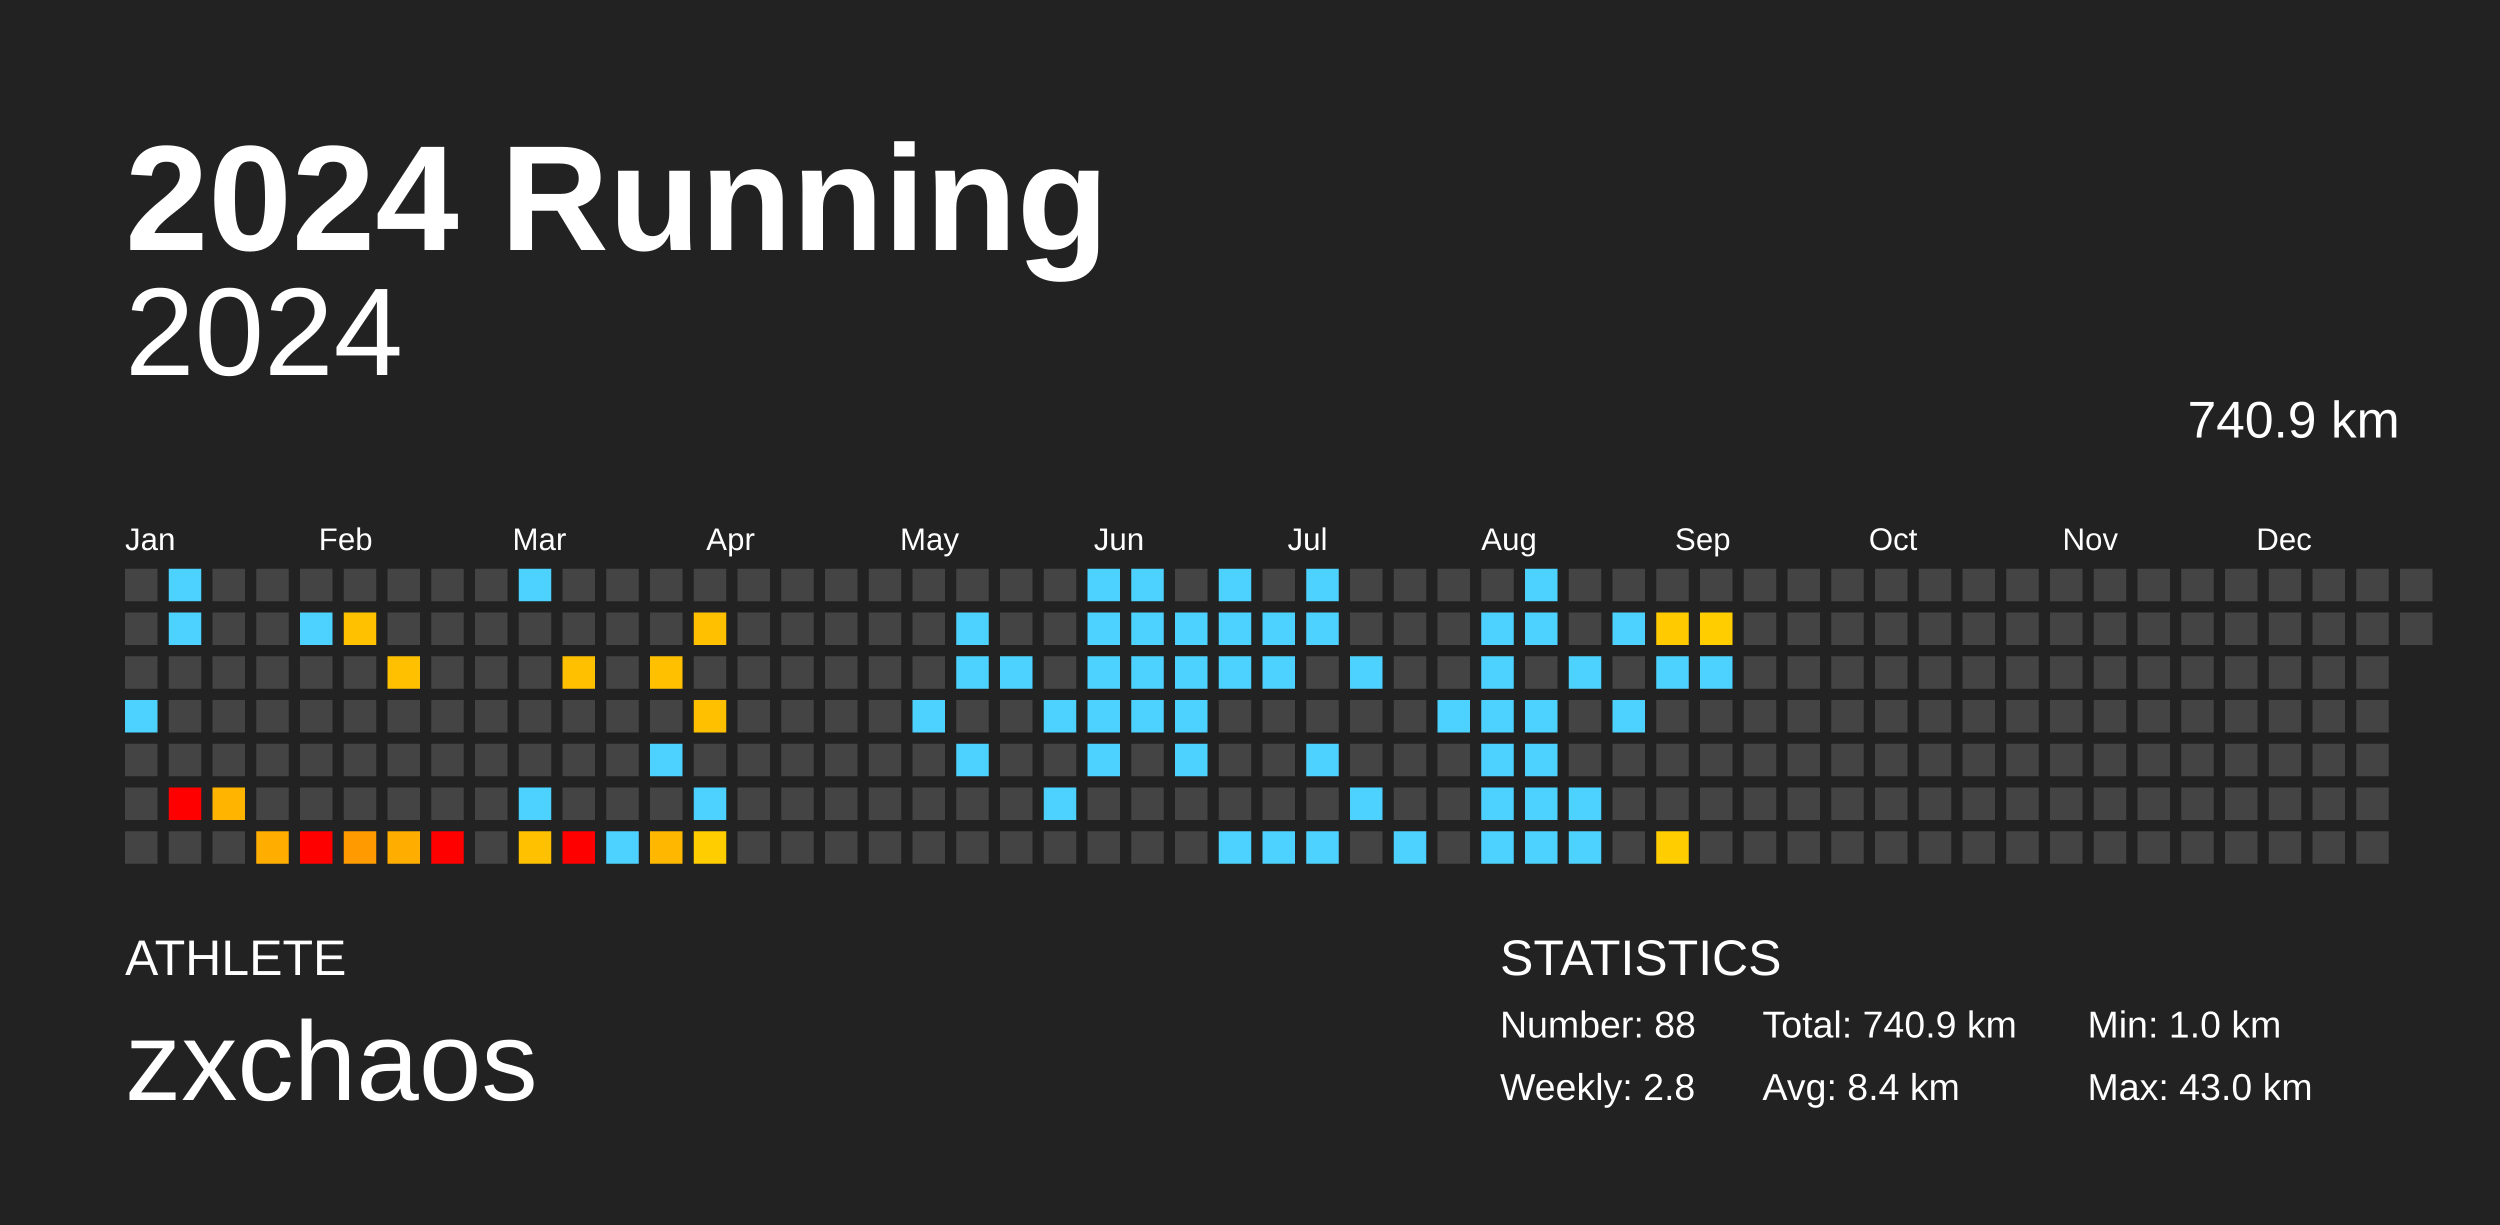
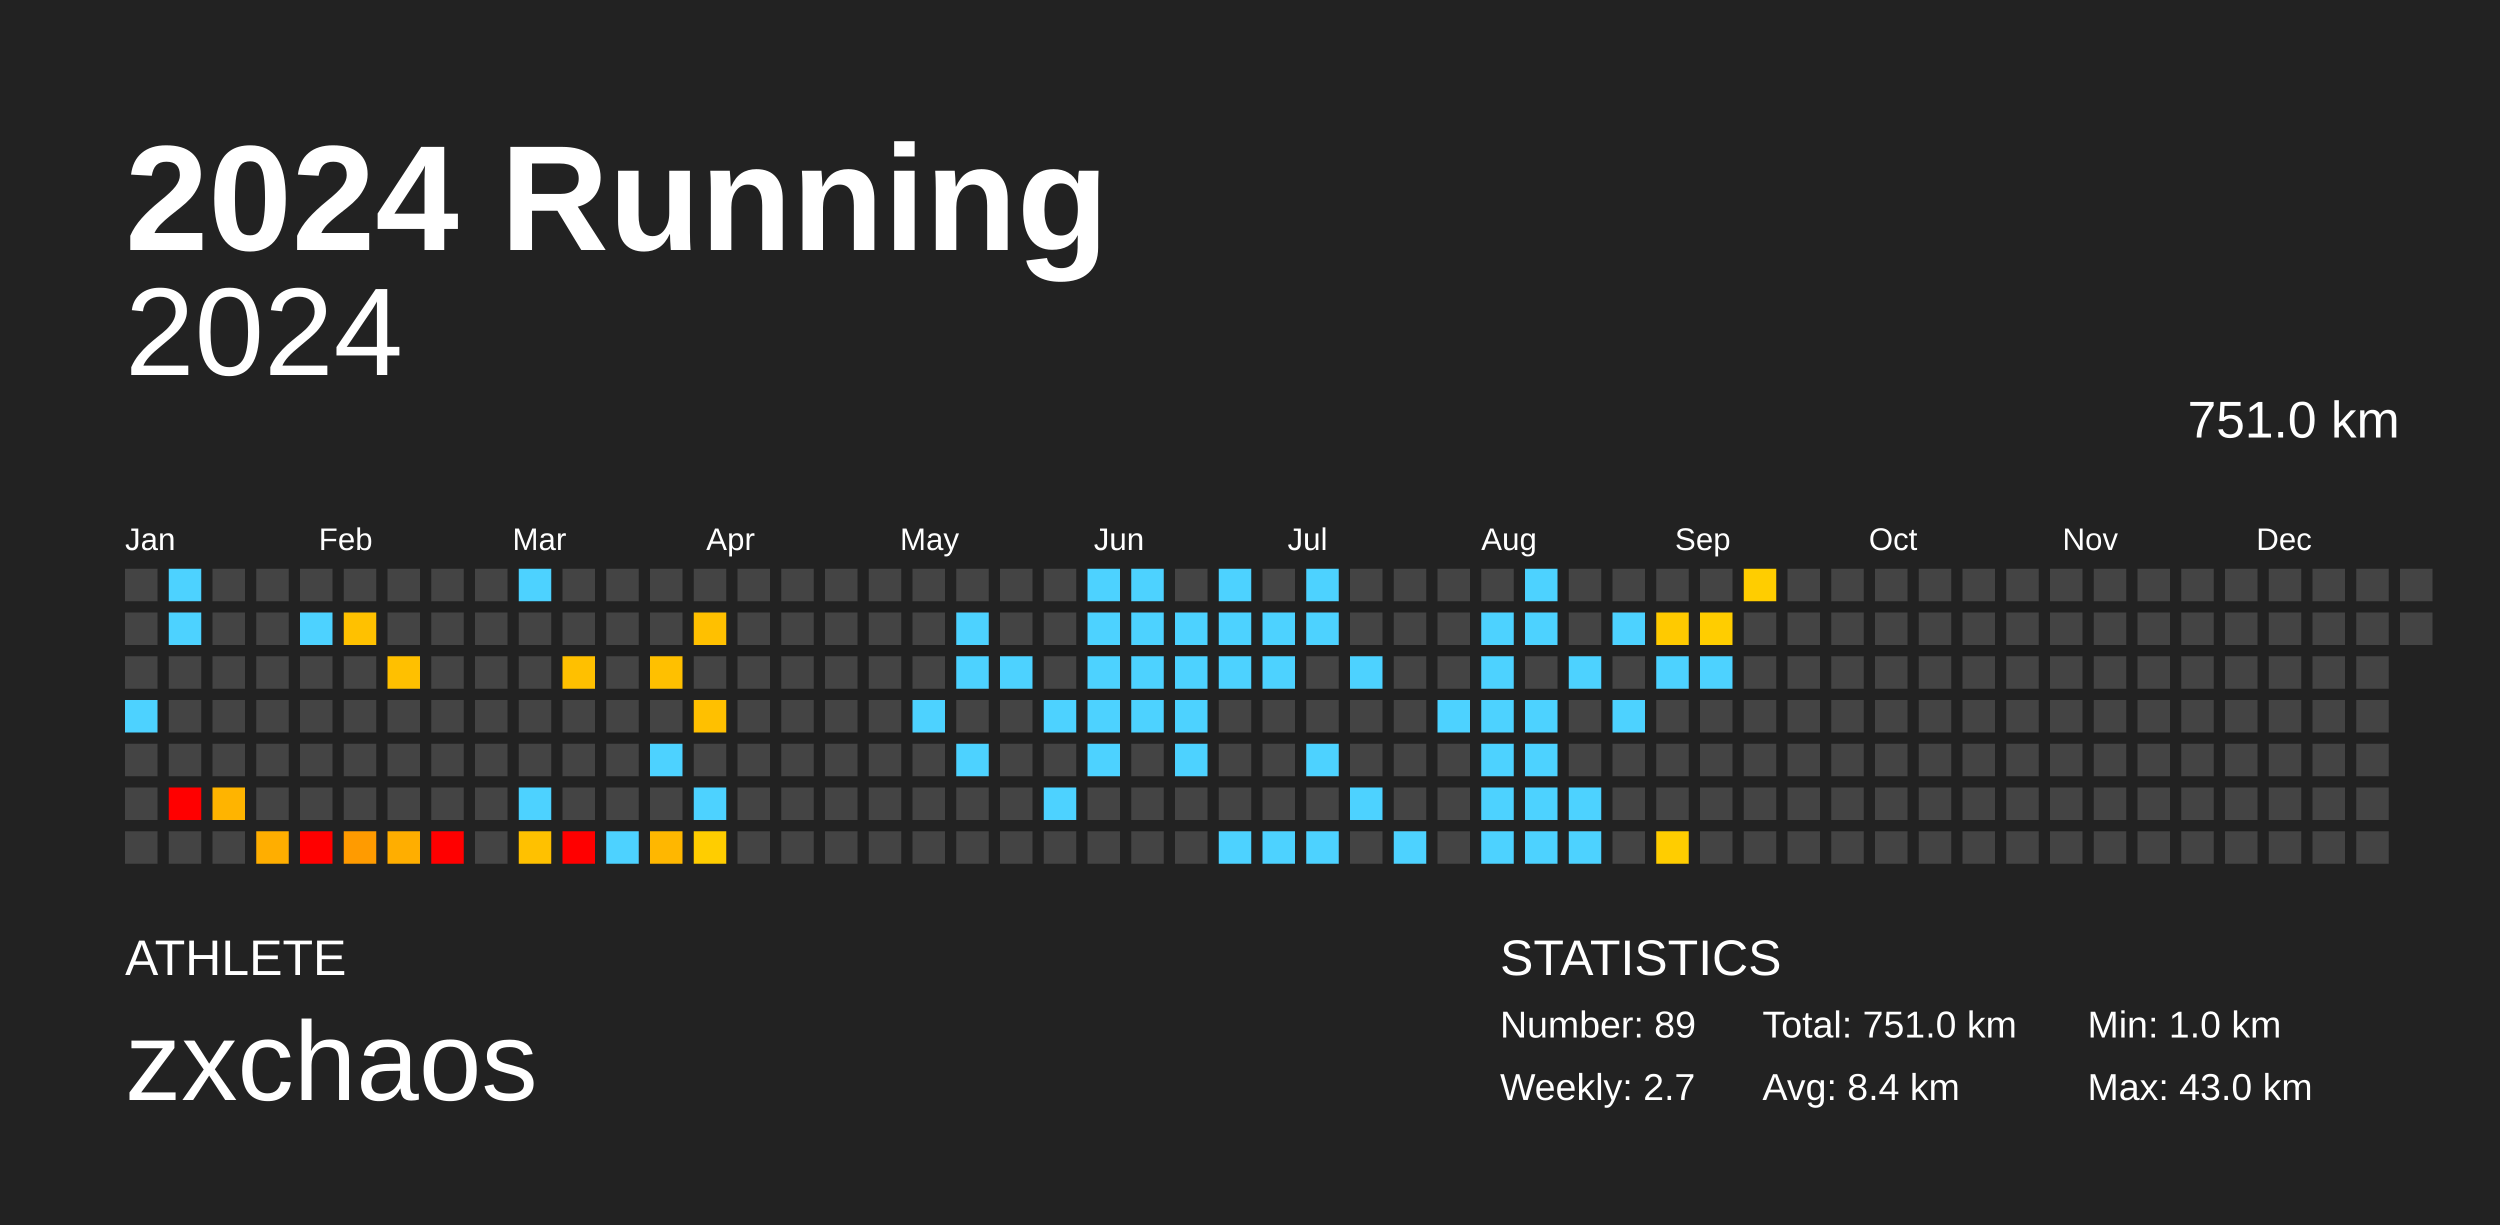
<svg xmlns="http://www.w3.org/2000/svg" baseProfile="full" height="98mm" version="1.1" viewBox="0,0,200,98" width="200mm">
  <defs />
  <rect fill="#222222" height="98" width="200" x="0" y="0" />
  <text fill="#FFFFFF" style="font-size:12px; font-family:Arial; font-weight:bold;" x="10" y="20">2024 Running</text>
  <text fill="#FFFFFF" style="font-size:4px; font-family:Arial" x="10" y="78">ATHLETE</text>
  <text fill="#FFFFFF" style="font-size:9px; font-family:Arial" x="10" y="88">zxchaos</text>
  <text fill="#FFFFFF" style="font-size:4px; font-family:Arial" x="120" y="78">STATISTICS</text>
-   <text fill="#FFFFFF" style="font-size:3px; font-family:Arial" x="120" y="83">Number: 88</text>
-   <text fill="#FFFFFF" style="font-size:3px; font-family:Arial" x="120" y="88">Weekly: 2.8</text>
-   <text fill="#FFFFFF" style="font-size:3px; font-family:Arial" x="141" y="83">Total: 740.9 km</text>
+   <text fill="#FFFFFF" style="font-size:3px; font-family:Arial" x="120" y="83">Number: 89</text>
+   <text fill="#FFFFFF" style="font-size:3px; font-family:Arial" x="120" y="88">Weekly: 2.7</text>
+   <text fill="#FFFFFF" style="font-size:3px; font-family:Arial" x="141" y="83">Total: 751.0 km</text>
  <text fill="#FFFFFF" style="font-size:3px; font-family:Arial" x="141" y="88">Avg: 8.4 km</text>
  <text fill="#FFFFFF" style="font-size:3px; font-family:Arial" x="167" y="83">Min: 1.0 km</text>
  <text fill="#FFFFFF" style="font-size:3px; font-family:Arial" x="167" y="88">Max: 43.0 km</text>
  <text alignment-baseline="hanging" fill="#FFFFFF" style="font-size:10.0px; font-family:Arial;" x="10" y="30">2024</text>
-   <text alignment-baseline="hanging" fill="#FFFFFF" style="font-size:4.125px; font-family:Arial;" x="175" y="35">740.9 km</text>
+   <text alignment-baseline="hanging" fill="#FFFFFF" style="font-size:4.125px; font-family:Arial;" x="175" y="35">751.0 km</text>
  <text fill="#FFFFFF" style="font-size:2.5px; font-family:Arial" x="10.0" y="44">Jan</text>
  <text fill="#FFFFFF" style="font-size:2.5px; font-family:Arial" x="25.5" y="44">Feb</text>
  <text fill="#FFFFFF" style="font-size:2.5px; font-family:Arial" x="41.0" y="44">Mar</text>
  <text fill="#FFFFFF" style="font-size:2.5px; font-family:Arial" x="56.5" y="44">Apr</text>
  <text fill="#FFFFFF" style="font-size:2.5px; font-family:Arial" x="72.0" y="44">May</text>
  <text fill="#FFFFFF" style="font-size:2.5px; font-family:Arial" x="87.5" y="44">Jun</text>
  <text fill="#FFFFFF" style="font-size:2.5px; font-family:Arial" x="103.0" y="44">Jul</text>
  <text fill="#FFFFFF" style="font-size:2.5px; font-family:Arial" x="118.5" y="44">Aug</text>
  <text fill="#FFFFFF" style="font-size:2.5px; font-family:Arial" x="134.0" y="44">Sep</text>
  <text fill="#FFFFFF" style="font-size:2.5px; font-family:Arial" x="149.5" y="44">Oct</text>
  <text fill="#FFFFFF" style="font-size:2.5px; font-family:Arial" x="165.0" y="44">Nov</text>
  <text fill="#FFFFFF" style="font-size:2.5px; font-family:Arial" x="180.5" y="44">Dec</text>
  <rect fill="#444444" height="2.6" width="2.6" x="10.0" y="45.5" />
  <rect fill="#444444" height="2.6" width="2.6" x="10.0" y="49.0" />
  <rect fill="#444444" height="2.6" width="2.6" x="10.0" y="52.5" />
  <rect fill="#4dd2ff" height="2.6" width="2.6" x="10.0" y="56.0" />
  <rect fill="#444444" height="2.6" width="2.6" x="10.0" y="59.5" />
  <rect fill="#444444" height="2.6" width="2.6" x="10.0" y="63.0" />
  <rect fill="#444444" height="2.6" width="2.6" x="10.0" y="66.5" />
  <rect fill="#4dd2ff" height="2.6" width="2.6" x="13.5" y="45.5" />
  <rect fill="#4dd2ff" height="2.6" width="2.6" x="13.5" y="49.0" />
  <rect fill="#444444" height="2.6" width="2.6" x="13.5" y="52.5" />
  <rect fill="#444444" height="2.6" width="2.6" x="13.5" y="56.0" />
  <rect fill="#444444" height="2.6" width="2.6" x="13.5" y="59.5" />
  <rect fill="red" height="2.6" width="2.6" x="13.5" y="63.0" />
  <rect fill="#444444" height="2.6" width="2.6" x="13.5" y="66.5" />
  <rect fill="#444444" height="2.6" width="2.6" x="17.0" y="45.5" />
  <rect fill="#444444" height="2.6" width="2.6" x="17.0" y="49.0" />
  <rect fill="#444444" height="2.6" width="2.6" x="17.0" y="52.5" />
  <rect fill="#444444" height="2.6" width="2.6" x="17.0" y="56.0" />
  <rect fill="#444444" height="2.6" width="2.6" x="17.0" y="59.5" />
  <rect fill="#ffb400" height="2.6" width="2.6" x="17.0" y="63.0" />
  <rect fill="#444444" height="2.6" width="2.6" x="17.0" y="66.5" />
  <rect fill="#444444" height="2.6" width="2.6" x="20.5" y="45.5" />
  <rect fill="#444444" height="2.6" width="2.6" x="20.5" y="49.0" />
  <rect fill="#444444" height="2.6" width="2.6" x="20.5" y="52.5" />
  <rect fill="#444444" height="2.6" width="2.6" x="20.5" y="56.0" />
  <rect fill="#444444" height="2.6" width="2.6" x="20.5" y="59.5" />
  <rect fill="#444444" height="2.6" width="2.6" x="20.5" y="63.0" />
  <rect fill="#ffae00" height="2.6" width="2.6" x="20.5" y="66.5" />
  <rect fill="#444444" height="2.6" width="2.6" x="24.0" y="45.5" />
  <rect fill="#4dd2ff" height="2.6" width="2.6" x="24.0" y="49.0" />
  <rect fill="#444444" height="2.6" width="2.6" x="24.0" y="52.5" />
  <rect fill="#444444" height="2.6" width="2.6" x="24.0" y="56.0" />
  <rect fill="#444444" height="2.6" width="2.6" x="24.0" y="59.5" />
  <rect fill="#444444" height="2.6" width="2.6" x="24.0" y="63.0" />
  <rect fill="red" height="2.6" width="2.6" x="24.0" y="66.5" />
  <rect fill="#444444" height="2.6" width="2.6" x="27.5" y="45.5" />
  <rect fill="#ffc100" height="2.6" width="2.6" x="27.5" y="49.0" />
  <rect fill="#444444" height="2.6" width="2.6" x="27.5" y="52.5" />
  <rect fill="#444444" height="2.6" width="2.6" x="27.5" y="56.0" />
  <rect fill="#444444" height="2.6" width="2.6" x="27.5" y="59.5" />
  <rect fill="#444444" height="2.6" width="2.6" x="27.5" y="63.0" />
  <rect fill="#ff9b00" height="2.6" width="2.6" x="27.5" y="66.5" />
  <rect fill="#444444" height="2.6" width="2.6" x="31.0" y="45.5" />
  <rect fill="#444444" height="2.6" width="2.6" x="31.0" y="49.0" />
  <rect fill="#ffc000" height="2.6" width="2.6" x="31.0" y="52.5" />
  <rect fill="#444444" height="2.6" width="2.6" x="31.0" y="56.0" />
  <rect fill="#444444" height="2.6" width="2.6" x="31.0" y="59.5" />
  <rect fill="#444444" height="2.6" width="2.6" x="31.0" y="63.0" />
  <rect fill="#ffae00" height="2.6" width="2.6" x="31.0" y="66.5" />
  <rect fill="#444444" height="2.6" width="2.6" x="34.5" y="45.5" />
  <rect fill="#444444" height="2.6" width="2.6" x="34.5" y="49.0" />
  <rect fill="#444444" height="2.6" width="2.6" x="34.5" y="52.5" />
  <rect fill="#444444" height="2.6" width="2.6" x="34.5" y="56.0" />
  <rect fill="#444444" height="2.6" width="2.6" x="34.5" y="59.5" />
  <rect fill="#444444" height="2.6" width="2.6" x="34.5" y="63.0" />
  <rect fill="red" height="2.6" width="2.6" x="34.5" y="66.5" />
  <rect fill="#444444" height="2.6" width="2.6" x="38.0" y="45.5" />
  <rect fill="#444444" height="2.6" width="2.6" x="38.0" y="49.0" />
  <rect fill="#444444" height="2.6" width="2.6" x="38.0" y="52.5" />
  <rect fill="#444444" height="2.6" width="2.6" x="38.0" y="56.0" />
  <rect fill="#444444" height="2.6" width="2.6" x="38.0" y="59.5" />
  <rect fill="#444444" height="2.6" width="2.6" x="38.0" y="63.0" />
  <rect fill="#444444" height="2.6" width="2.6" x="38.0" y="66.5" />
  <rect fill="#4dd2ff" height="2.6" width="2.6" x="41.5" y="45.5" />
  <rect fill="#444444" height="2.6" width="2.6" x="41.5" y="49.0" />
  <rect fill="#444444" height="2.6" width="2.6" x="41.5" y="52.5" />
  <rect fill="#444444" height="2.6" width="2.6" x="41.5" y="56.0" />
  <rect fill="#444444" height="2.6" width="2.6" x="41.5" y="59.5" />
  <rect fill="#4dd2ff" height="2.6" width="2.6" x="41.5" y="63.0" />
  <rect fill="#ffc100" height="2.6" width="2.6" x="41.5" y="66.5" />
  <rect fill="#444444" height="2.6" width="2.6" x="45.0" y="45.5" />
  <rect fill="#444444" height="2.6" width="2.6" x="45.0" y="49.0" />
  <rect fill="#ffc000" height="2.6" width="2.6" x="45.0" y="52.5" />
  <rect fill="#444444" height="2.6" width="2.6" x="45.0" y="56.0" />
  <rect fill="#444444" height="2.6" width="2.6" x="45.0" y="59.5" />
  <rect fill="#444444" height="2.6" width="2.6" x="45.0" y="63.0" />
  <rect fill="red" height="2.6" width="2.6" x="45.0" y="66.5" />
  <rect fill="#444444" height="2.6" width="2.6" x="48.5" y="45.5" />
  <rect fill="#444444" height="2.6" width="2.6" x="48.5" y="49.0" />
  <rect fill="#444444" height="2.6" width="2.6" x="48.5" y="52.5" />
  <rect fill="#444444" height="2.6" width="2.6" x="48.5" y="56.0" />
  <rect fill="#444444" height="2.6" width="2.6" x="48.5" y="59.5" />
  <rect fill="#444444" height="2.6" width="2.6" x="48.5" y="63.0" />
  <rect fill="#4dd2ff" height="2.6" width="2.6" x="48.5" y="66.5" />
  <rect fill="#444444" height="2.6" width="2.6" x="52.0" y="45.5" />
  <rect fill="#444444" height="2.6" width="2.6" x="52.0" y="49.0" />
  <rect fill="#ffc000" height="2.6" width="2.6" x="52.0" y="52.5" />
  <rect fill="#444444" height="2.6" width="2.6" x="52.0" y="56.0" />
  <rect fill="#4dd2ff" height="2.6" width="2.6" x="52.0" y="59.5" />
  <rect fill="#444444" height="2.6" width="2.6" x="52.0" y="63.0" />
  <rect fill="#ffb700" height="2.6" width="2.6" x="52.0" y="66.5" />
  <rect fill="#444444" height="2.6" width="2.6" x="55.5" y="45.5" />
  <rect fill="#ffc000" height="2.6" width="2.6" x="55.5" y="49.0" />
  <rect fill="#444444" height="2.6" width="2.6" x="55.5" y="52.5" />
  <rect fill="#ffc000" height="2.6" width="2.6" x="55.5" y="56.0" />
  <rect fill="#444444" height="2.6" width="2.6" x="55.5" y="59.5" />
  <rect fill="#4dd2ff" height="2.6" width="2.6" x="55.5" y="63.0" />
  <rect fill="#ffcd00" height="2.6" width="2.6" x="55.5" y="66.5" />
  <rect fill="#444444" height="2.6" width="2.6" x="59.0" y="45.5" />
  <rect fill="#444444" height="2.6" width="2.6" x="59.0" y="49.0" />
  <rect fill="#444444" height="2.6" width="2.6" x="59.0" y="52.5" />
  <rect fill="#444444" height="2.6" width="2.6" x="59.0" y="56.0" />
  <rect fill="#444444" height="2.6" width="2.6" x="59.0" y="59.5" />
  <rect fill="#444444" height="2.6" width="2.6" x="59.0" y="63.0" />
  <rect fill="#444444" height="2.6" width="2.6" x="59.0" y="66.5" />
  <rect fill="#444444" height="2.6" width="2.6" x="62.5" y="45.5" />
  <rect fill="#444444" height="2.6" width="2.6" x="62.5" y="49.0" />
  <rect fill="#444444" height="2.6" width="2.6" x="62.5" y="52.5" />
  <rect fill="#444444" height="2.6" width="2.6" x="62.5" y="56.0" />
  <rect fill="#444444" height="2.6" width="2.6" x="62.5" y="59.5" />
  <rect fill="#444444" height="2.6" width="2.6" x="62.5" y="63.0" />
  <rect fill="#444444" height="2.6" width="2.6" x="62.5" y="66.5" />
  <rect fill="#444444" height="2.6" width="2.6" x="66.0" y="45.5" />
  <rect fill="#444444" height="2.6" width="2.6" x="66.0" y="49.0" />
  <rect fill="#444444" height="2.6" width="2.6" x="66.0" y="52.5" />
  <rect fill="#444444" height="2.6" width="2.6" x="66.0" y="56.0" />
  <rect fill="#444444" height="2.6" width="2.6" x="66.0" y="59.5" />
  <rect fill="#444444" height="2.6" width="2.6" x="66.0" y="63.0" />
  <rect fill="#444444" height="2.6" width="2.6" x="66.0" y="66.5" />
  <rect fill="#444444" height="2.6" width="2.6" x="69.5" y="45.5" />
  <rect fill="#444444" height="2.6" width="2.6" x="69.5" y="49.0" />
  <rect fill="#444444" height="2.6" width="2.6" x="69.5" y="52.5" />
  <rect fill="#444444" height="2.6" width="2.6" x="69.5" y="56.0" />
  <rect fill="#444444" height="2.6" width="2.6" x="69.5" y="59.5" />
  <rect fill="#444444" height="2.6" width="2.6" x="69.5" y="63.0" />
  <rect fill="#444444" height="2.6" width="2.6" x="69.5" y="66.5" />
  <rect fill="#444444" height="2.6" width="2.6" x="73.0" y="45.5" />
  <rect fill="#444444" height="2.6" width="2.6" x="73.0" y="49.0" />
  <rect fill="#444444" height="2.6" width="2.6" x="73.0" y="52.5" />
  <rect fill="#4dd2ff" height="2.6" width="2.6" x="73.0" y="56.0" />
  <rect fill="#444444" height="2.6" width="2.6" x="73.0" y="59.5" />
  <rect fill="#444444" height="2.6" width="2.6" x="73.0" y="63.0" />
  <rect fill="#444444" height="2.6" width="2.6" x="73.0" y="66.5" />
  <rect fill="#444444" height="2.6" width="2.6" x="76.5" y="45.5" />
  <rect fill="#4dd2ff" height="2.6" width="2.6" x="76.5" y="49.0" />
  <rect fill="#4dd2ff" height="2.6" width="2.6" x="76.5" y="52.5" />
  <rect fill="#444444" height="2.6" width="2.6" x="76.5" y="56.0" />
  <rect fill="#4dd2ff" height="2.6" width="2.6" x="76.5" y="59.5" />
  <rect fill="#444444" height="2.6" width="2.6" x="76.5" y="63.0" />
  <rect fill="#444444" height="2.6" width="2.6" x="76.5" y="66.5" />
  <rect fill="#444444" height="2.6" width="2.6" x="80.0" y="45.5" />
  <rect fill="#444444" height="2.6" width="2.6" x="80.0" y="49.0" />
  <rect fill="#4dd2ff" height="2.6" width="2.6" x="80.0" y="52.5" />
  <rect fill="#444444" height="2.6" width="2.6" x="80.0" y="56.0" />
  <rect fill="#444444" height="2.6" width="2.6" x="80.0" y="59.5" />
  <rect fill="#444444" height="2.6" width="2.6" x="80.0" y="63.0" />
  <rect fill="#444444" height="2.6" width="2.6" x="80.0" y="66.5" />
  <rect fill="#444444" height="2.6" width="2.6" x="83.5" y="45.5" />
  <rect fill="#444444" height="2.6" width="2.6" x="83.5" y="49.0" />
  <rect fill="#444444" height="2.6" width="2.6" x="83.5" y="52.5" />
  <rect fill="#4dd2ff" height="2.6" width="2.6" x="83.5" y="56.0" />
  <rect fill="#444444" height="2.6" width="2.6" x="83.5" y="59.5" />
  <rect fill="#4dd2ff" height="2.6" width="2.6" x="83.5" y="63.0" />
  <rect fill="#444444" height="2.6" width="2.6" x="83.5" y="66.5" />
  <rect fill="#4dd2ff" height="2.6" width="2.6" x="87.0" y="45.5" />
  <rect fill="#4dd2ff" height="2.6" width="2.6" x="87.0" y="49.0" />
  <rect fill="#4dd2ff" height="2.6" width="2.6" x="87.0" y="52.5" />
  <rect fill="#4dd2ff" height="2.6" width="2.6" x="87.0" y="56.0" />
  <rect fill="#4dd2ff" height="2.6" width="2.6" x="87.0" y="59.5" />
  <rect fill="#444444" height="2.6" width="2.6" x="87.0" y="63.0" />
  <rect fill="#444444" height="2.6" width="2.6" x="87.0" y="66.5" />
  <rect fill="#4dd2ff" height="2.6" width="2.6" x="90.5" y="45.5" />
  <rect fill="#4dd2ff" height="2.6" width="2.6" x="90.5" y="49.0" />
  <rect fill="#4dd2ff" height="2.6" width="2.6" x="90.5" y="52.5" />
  <rect fill="#4dd2ff" height="2.6" width="2.6" x="90.5" y="56.0" />
  <rect fill="#444444" height="2.6" width="2.6" x="90.5" y="59.5" />
  <rect fill="#444444" height="2.6" width="2.6" x="90.5" y="63.0" />
  <rect fill="#444444" height="2.6" width="2.6" x="90.5" y="66.5" />
  <rect fill="#444444" height="2.6" width="2.6" x="94.0" y="45.5" />
  <rect fill="#4dd2ff" height="2.6" width="2.6" x="94.0" y="49.0" />
  <rect fill="#4dd2ff" height="2.6" width="2.6" x="94.0" y="52.5" />
  <rect fill="#4dd2ff" height="2.6" width="2.6" x="94.0" y="56.0" />
  <rect fill="#4dd2ff" height="2.6" width="2.6" x="94.0" y="59.5" />
  <rect fill="#444444" height="2.6" width="2.6" x="94.0" y="63.0" />
  <rect fill="#444444" height="2.6" width="2.6" x="94.0" y="66.5" />
  <rect fill="#4dd2ff" height="2.6" width="2.6" x="97.5" y="45.5" />
  <rect fill="#4dd2ff" height="2.6" width="2.6" x="97.5" y="49.0" />
  <rect fill="#4dd2ff" height="2.6" width="2.6" x="97.5" y="52.5" />
  <rect fill="#444444" height="2.6" width="2.6" x="97.5" y="56.0" />
  <rect fill="#444444" height="2.6" width="2.6" x="97.5" y="59.5" />
  <rect fill="#444444" height="2.6" width="2.6" x="97.5" y="63.0" />
  <rect fill="#4dd2ff" height="2.6" width="2.6" x="97.5" y="66.5" />
  <rect fill="#444444" height="2.6" width="2.6" x="101.0" y="45.5" />
  <rect fill="#4dd2ff" height="2.6" width="2.6" x="101.0" y="49.0" />
  <rect fill="#4dd2ff" height="2.6" width="2.6" x="101.0" y="52.5" />
  <rect fill="#444444" height="2.6" width="2.6" x="101.0" y="56.0" />
  <rect fill="#444444" height="2.6" width="2.6" x="101.0" y="59.5" />
  <rect fill="#444444" height="2.6" width="2.6" x="101.0" y="63.0" />
  <rect fill="#4dd2ff" height="2.6" width="2.6" x="101.0" y="66.5" />
  <rect fill="#4dd2ff" height="2.6" width="2.6" x="104.5" y="45.5" />
  <rect fill="#4dd2ff" height="2.6" width="2.6" x="104.5" y="49.0" />
  <rect fill="#444444" height="2.6" width="2.6" x="104.5" y="52.5" />
  <rect fill="#444444" height="2.6" width="2.6" x="104.5" y="56.0" />
  <rect fill="#4dd2ff" height="2.6" width="2.6" x="104.5" y="59.5" />
  <rect fill="#444444" height="2.6" width="2.6" x="104.5" y="63.0" />
  <rect fill="#4dd2ff" height="2.6" width="2.6" x="104.5" y="66.5" />
  <rect fill="#444444" height="2.6" width="2.6" x="108.0" y="45.5" />
  <rect fill="#444444" height="2.6" width="2.6" x="108.0" y="49.0" />
  <rect fill="#4dd2ff" height="2.6" width="2.6" x="108.0" y="52.5" />
  <rect fill="#444444" height="2.6" width="2.6" x="108.0" y="56.0" />
  <rect fill="#444444" height="2.6" width="2.6" x="108.0" y="59.5" />
  <rect fill="#4dd2ff" height="2.6" width="2.6" x="108.0" y="63.0" />
  <rect fill="#444444" height="2.6" width="2.6" x="108.0" y="66.5" />
  <rect fill="#444444" height="2.6" width="2.6" x="111.5" y="45.5" />
  <rect fill="#444444" height="2.6" width="2.6" x="111.5" y="49.0" />
  <rect fill="#444444" height="2.6" width="2.6" x="111.5" y="52.5" />
  <rect fill="#444444" height="2.6" width="2.6" x="111.5" y="56.0" />
  <rect fill="#444444" height="2.6" width="2.6" x="111.5" y="59.5" />
  <rect fill="#444444" height="2.6" width="2.6" x="111.5" y="63.0" />
  <rect fill="#4dd2ff" height="2.6" width="2.6" x="111.5" y="66.5" />
  <rect fill="#444444" height="2.6" width="2.6" x="115.0" y="45.5" />
  <rect fill="#444444" height="2.6" width="2.6" x="115.0" y="49.0" />
  <rect fill="#444444" height="2.6" width="2.6" x="115.0" y="52.5" />
  <rect fill="#4dd2ff" height="2.6" width="2.6" x="115.0" y="56.0" />
  <rect fill="#444444" height="2.6" width="2.6" x="115.0" y="59.5" />
  <rect fill="#444444" height="2.6" width="2.6" x="115.0" y="63.0" />
  <rect fill="#444444" height="2.6" width="2.6" x="115.0" y="66.5" />
  <rect fill="#444444" height="2.6" width="2.6" x="118.5" y="45.5" />
  <rect fill="#4dd2ff" height="2.6" width="2.6" x="118.5" y="49.0" />
  <rect fill="#4dd2ff" height="2.6" width="2.6" x="118.5" y="52.5" />
  <rect fill="#4dd2ff" height="2.6" width="2.6" x="118.5" y="56.0" />
  <rect fill="#4dd2ff" height="2.6" width="2.6" x="118.5" y="59.5" />
  <rect fill="#4dd2ff" height="2.6" width="2.6" x="118.5" y="63.0" />
  <rect fill="#4dd2ff" height="2.6" width="2.6" x="118.5" y="66.5" />
  <rect fill="#4dd2ff" height="2.6" width="2.6" x="122.0" y="45.5" />
  <rect fill="#4dd2ff" height="2.6" width="2.6" x="122.0" y="49.0" />
  <rect fill="#444444" height="2.6" width="2.6" x="122.0" y="52.5" />
  <rect fill="#4dd2ff" height="2.6" width="2.6" x="122.0" y="56.0" />
  <rect fill="#4dd2ff" height="2.6" width="2.6" x="122.0" y="59.5" />
  <rect fill="#4dd2ff" height="2.6" width="2.6" x="122.0" y="63.0" />
  <rect fill="#4dd2ff" height="2.6" width="2.6" x="122.0" y="66.5" />
  <rect fill="#444444" height="2.6" width="2.6" x="125.5" y="45.5" />
  <rect fill="#444444" height="2.6" width="2.6" x="125.5" y="49.0" />
  <rect fill="#4dd2ff" height="2.6" width="2.6" x="125.5" y="52.5" />
  <rect fill="#444444" height="2.6" width="2.6" x="125.5" y="56.0" />
  <rect fill="#444444" height="2.6" width="2.6" x="125.5" y="59.5" />
  <rect fill="#4dd2ff" height="2.6" width="2.6" x="125.5" y="63.0" />
  <rect fill="#4dd2ff" height="2.6" width="2.6" x="125.5" y="66.5" />
  <rect fill="#444444" height="2.6" width="2.6" x="129.0" y="45.5" />
  <rect fill="#4dd2ff" height="2.6" width="2.6" x="129.0" y="49.0" />
  <rect fill="#444444" height="2.6" width="2.6" x="129.0" y="52.5" />
  <rect fill="#4dd2ff" height="2.6" width="2.6" x="129.0" y="56.0" />
  <rect fill="#444444" height="2.6" width="2.6" x="129.0" y="59.5" />
  <rect fill="#444444" height="2.6" width="2.6" x="129.0" y="63.0" />
  <rect fill="#444444" height="2.6" width="2.6" x="129.0" y="66.5" />
  <rect fill="#444444" height="2.6" width="2.6" x="132.5" y="45.5" />
  <rect fill="#ffca00" height="2.6" width="2.6" x="132.5" y="49.0" />
  <rect fill="#4dd2ff" height="2.6" width="2.6" x="132.5" y="52.5" />
  <rect fill="#444444" height="2.6" width="2.6" x="132.5" y="56.0" />
  <rect fill="#444444" height="2.6" width="2.6" x="132.5" y="59.5" />
  <rect fill="#444444" height="2.6" width="2.6" x="132.5" y="63.0" />
  <rect fill="#ffcd00" height="2.6" width="2.6" x="132.5" y="66.5" />
  <rect fill="#444444" height="2.6" width="2.6" x="136.0" y="45.5" />
  <rect fill="#ffcd00" height="2.6" width="2.6" x="136.0" y="49.0" />
  <rect fill="#4dd2ff" height="2.6" width="2.6" x="136.0" y="52.5" />
  <rect fill="#444444" height="2.6" width="2.6" x="136.0" y="56.0" />
  <rect fill="#444444" height="2.6" width="2.6" x="136.0" y="59.5" />
  <rect fill="#444444" height="2.6" width="2.6" x="136.0" y="63.0" />
  <rect fill="#444444" height="2.6" width="2.6" x="136.0" y="66.5" />
-   <rect fill="#444444" height="2.6" width="2.6" x="139.5" y="45.5" />
+   <rect fill="#ffcd00" height="2.6" width="2.6" x="139.5" y="45.5" />
  <rect fill="#444444" height="2.6" width="2.6" x="139.5" y="49.0" />
  <rect fill="#444444" height="2.6" width="2.6" x="139.5" y="52.5" />
  <rect fill="#444444" height="2.6" width="2.6" x="139.5" y="56.0" />
  <rect fill="#444444" height="2.6" width="2.6" x="139.5" y="59.5" />
  <rect fill="#444444" height="2.6" width="2.6" x="139.5" y="63.0" />
  <rect fill="#444444" height="2.6" width="2.6" x="139.5" y="66.5" />
  <rect fill="#444444" height="2.6" width="2.6" x="143.0" y="45.5" />
  <rect fill="#444444" height="2.6" width="2.6" x="143.0" y="49.0" />
  <rect fill="#444444" height="2.6" width="2.6" x="143.0" y="52.5" />
  <rect fill="#444444" height="2.6" width="2.6" x="143.0" y="56.0" />
  <rect fill="#444444" height="2.6" width="2.6" x="143.0" y="59.5" />
  <rect fill="#444444" height="2.6" width="2.6" x="143.0" y="63.0" />
  <rect fill="#444444" height="2.6" width="2.6" x="143.0" y="66.5" />
  <rect fill="#444444" height="2.6" width="2.6" x="146.5" y="45.5" />
  <rect fill="#444444" height="2.6" width="2.6" x="146.5" y="49.0" />
  <rect fill="#444444" height="2.6" width="2.6" x="146.5" y="52.5" />
  <rect fill="#444444" height="2.6" width="2.6" x="146.5" y="56.0" />
  <rect fill="#444444" height="2.6" width="2.6" x="146.5" y="59.5" />
  <rect fill="#444444" height="2.6" width="2.6" x="146.5" y="63.0" />
  <rect fill="#444444" height="2.6" width="2.6" x="146.5" y="66.5" />
  <rect fill="#444444" height="2.6" width="2.6" x="150.0" y="45.5" />
  <rect fill="#444444" height="2.6" width="2.6" x="150.0" y="49.0" />
  <rect fill="#444444" height="2.6" width="2.6" x="150.0" y="52.5" />
  <rect fill="#444444" height="2.6" width="2.6" x="150.0" y="56.0" />
  <rect fill="#444444" height="2.6" width="2.6" x="150.0" y="59.5" />
  <rect fill="#444444" height="2.6" width="2.6" x="150.0" y="63.0" />
  <rect fill="#444444" height="2.6" width="2.6" x="150.0" y="66.5" />
  <rect fill="#444444" height="2.6" width="2.6" x="153.5" y="45.5" />
  <rect fill="#444444" height="2.6" width="2.6" x="153.5" y="49.0" />
  <rect fill="#444444" height="2.6" width="2.6" x="153.5" y="52.5" />
  <rect fill="#444444" height="2.6" width="2.6" x="153.5" y="56.0" />
  <rect fill="#444444" height="2.6" width="2.6" x="153.5" y="59.5" />
  <rect fill="#444444" height="2.6" width="2.6" x="153.5" y="63.0" />
  <rect fill="#444444" height="2.6" width="2.6" x="153.5" y="66.5" />
  <rect fill="#444444" height="2.6" width="2.6" x="157.0" y="45.5" />
  <rect fill="#444444" height="2.6" width="2.6" x="157.0" y="49.0" />
  <rect fill="#444444" height="2.6" width="2.6" x="157.0" y="52.5" />
  <rect fill="#444444" height="2.6" width="2.6" x="157.0" y="56.0" />
  <rect fill="#444444" height="2.6" width="2.6" x="157.0" y="59.5" />
  <rect fill="#444444" height="2.6" width="2.6" x="157.0" y="63.0" />
  <rect fill="#444444" height="2.6" width="2.6" x="157.0" y="66.5" />
  <rect fill="#444444" height="2.6" width="2.6" x="160.5" y="45.5" />
  <rect fill="#444444" height="2.6" width="2.6" x="160.5" y="49.0" />
  <rect fill="#444444" height="2.6" width="2.6" x="160.5" y="52.5" />
  <rect fill="#444444" height="2.6" width="2.6" x="160.5" y="56.0" />
  <rect fill="#444444" height="2.6" width="2.6" x="160.5" y="59.5" />
  <rect fill="#444444" height="2.6" width="2.6" x="160.5" y="63.0" />
  <rect fill="#444444" height="2.6" width="2.6" x="160.5" y="66.5" />
  <rect fill="#444444" height="2.6" width="2.6" x="164.0" y="45.5" />
  <rect fill="#444444" height="2.6" width="2.6" x="164.0" y="49.0" />
  <rect fill="#444444" height="2.6" width="2.6" x="164.0" y="52.5" />
  <rect fill="#444444" height="2.6" width="2.6" x="164.0" y="56.0" />
  <rect fill="#444444" height="2.6" width="2.6" x="164.0" y="59.5" />
  <rect fill="#444444" height="2.6" width="2.6" x="164.0" y="63.0" />
  <rect fill="#444444" height="2.6" width="2.6" x="164.0" y="66.5" />
  <rect fill="#444444" height="2.6" width="2.6" x="167.5" y="45.5" />
  <rect fill="#444444" height="2.6" width="2.6" x="167.5" y="49.0" />
  <rect fill="#444444" height="2.6" width="2.6" x="167.5" y="52.5" />
  <rect fill="#444444" height="2.6" width="2.6" x="167.5" y="56.0" />
  <rect fill="#444444" height="2.6" width="2.6" x="167.5" y="59.5" />
  <rect fill="#444444" height="2.6" width="2.6" x="167.5" y="63.0" />
  <rect fill="#444444" height="2.6" width="2.6" x="167.5" y="66.5" />
  <rect fill="#444444" height="2.6" width="2.6" x="171.0" y="45.5" />
  <rect fill="#444444" height="2.6" width="2.6" x="171.0" y="49.0" />
  <rect fill="#444444" height="2.6" width="2.6" x="171.0" y="52.5" />
  <rect fill="#444444" height="2.6" width="2.6" x="171.0" y="56.0" />
  <rect fill="#444444" height="2.6" width="2.6" x="171.0" y="59.5" />
  <rect fill="#444444" height="2.6" width="2.6" x="171.0" y="63.0" />
  <rect fill="#444444" height="2.6" width="2.6" x="171.0" y="66.5" />
  <rect fill="#444444" height="2.6" width="2.6" x="174.5" y="45.5" />
  <rect fill="#444444" height="2.6" width="2.6" x="174.5" y="49.0" />
  <rect fill="#444444" height="2.6" width="2.6" x="174.5" y="52.5" />
  <rect fill="#444444" height="2.6" width="2.6" x="174.5" y="56.0" />
  <rect fill="#444444" height="2.6" width="2.6" x="174.5" y="59.5" />
  <rect fill="#444444" height="2.6" width="2.6" x="174.5" y="63.0" />
  <rect fill="#444444" height="2.6" width="2.6" x="174.5" y="66.5" />
  <rect fill="#444444" height="2.6" width="2.6" x="178.0" y="45.5" />
  <rect fill="#444444" height="2.6" width="2.6" x="178.0" y="49.0" />
  <rect fill="#444444" height="2.6" width="2.6" x="178.0" y="52.5" />
  <rect fill="#444444" height="2.6" width="2.6" x="178.0" y="56.0" />
  <rect fill="#444444" height="2.6" width="2.6" x="178.0" y="59.5" />
  <rect fill="#444444" height="2.6" width="2.6" x="178.0" y="63.0" />
  <rect fill="#444444" height="2.6" width="2.6" x="178.0" y="66.5" />
  <rect fill="#444444" height="2.6" width="2.6" x="181.5" y="45.5" />
  <rect fill="#444444" height="2.6" width="2.6" x="181.5" y="49.0" />
  <rect fill="#444444" height="2.6" width="2.6" x="181.5" y="52.5" />
  <rect fill="#444444" height="2.6" width="2.6" x="181.5" y="56.0" />
  <rect fill="#444444" height="2.6" width="2.6" x="181.5" y="59.5" />
  <rect fill="#444444" height="2.6" width="2.6" x="181.5" y="63.0" />
  <rect fill="#444444" height="2.6" width="2.6" x="181.5" y="66.5" />
  <rect fill="#444444" height="2.6" width="2.6" x="185.0" y="45.5" />
  <rect fill="#444444" height="2.6" width="2.6" x="185.0" y="49.0" />
  <rect fill="#444444" height="2.6" width="2.6" x="185.0" y="52.5" />
  <rect fill="#444444" height="2.6" width="2.6" x="185.0" y="56.0" />
  <rect fill="#444444" height="2.6" width="2.6" x="185.0" y="59.5" />
  <rect fill="#444444" height="2.6" width="2.6" x="185.0" y="63.0" />
  <rect fill="#444444" height="2.6" width="2.6" x="185.0" y="66.5" />
  <rect fill="#444444" height="2.6" width="2.6" x="188.5" y="45.5" />
  <rect fill="#444444" height="2.6" width="2.6" x="188.5" y="49.0" />
  <rect fill="#444444" height="2.6" width="2.6" x="188.5" y="52.5" />
  <rect fill="#444444" height="2.6" width="2.6" x="188.5" y="56.0" />
  <rect fill="#444444" height="2.6" width="2.6" x="188.5" y="59.5" />
  <rect fill="#444444" height="2.6" width="2.6" x="188.5" y="63.0" />
  <rect fill="#444444" height="2.6" width="2.6" x="188.5" y="66.5" />
  <rect fill="#444444" height="2.6" width="2.6" x="192.0" y="45.5" />
  <rect fill="#444444" height="2.6" width="2.6" x="192.0" y="49.0" />
</svg>
